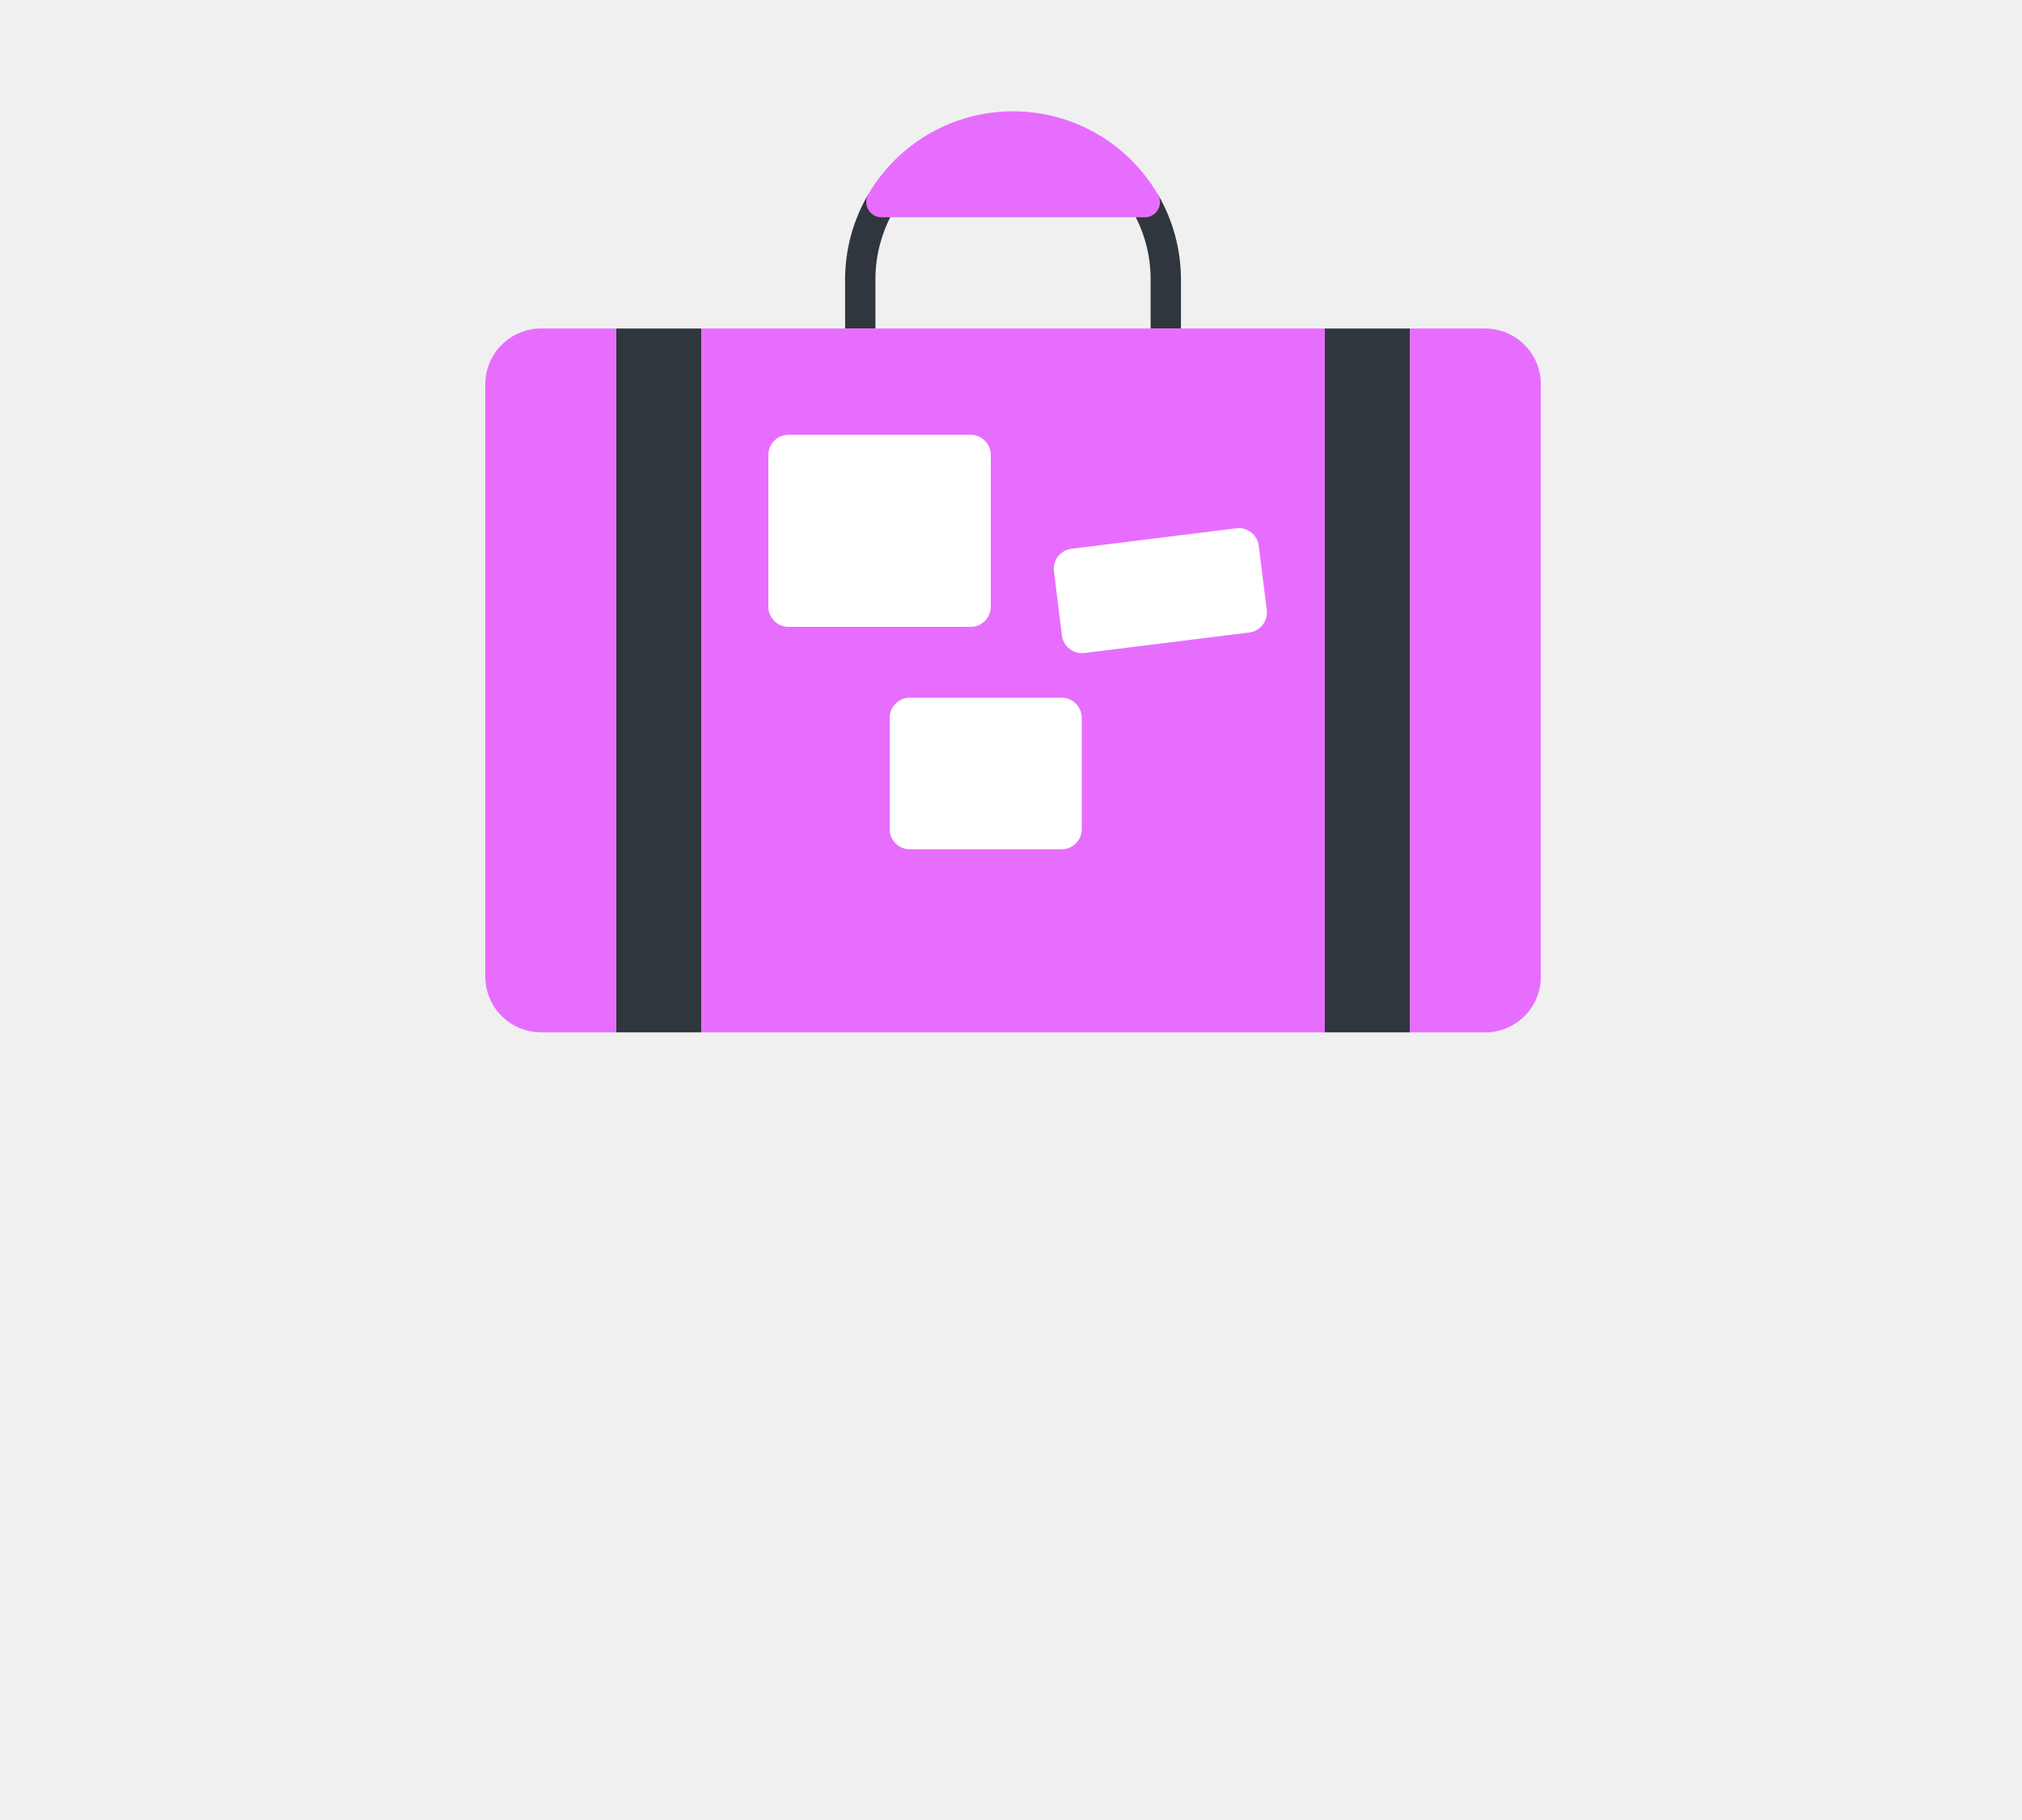
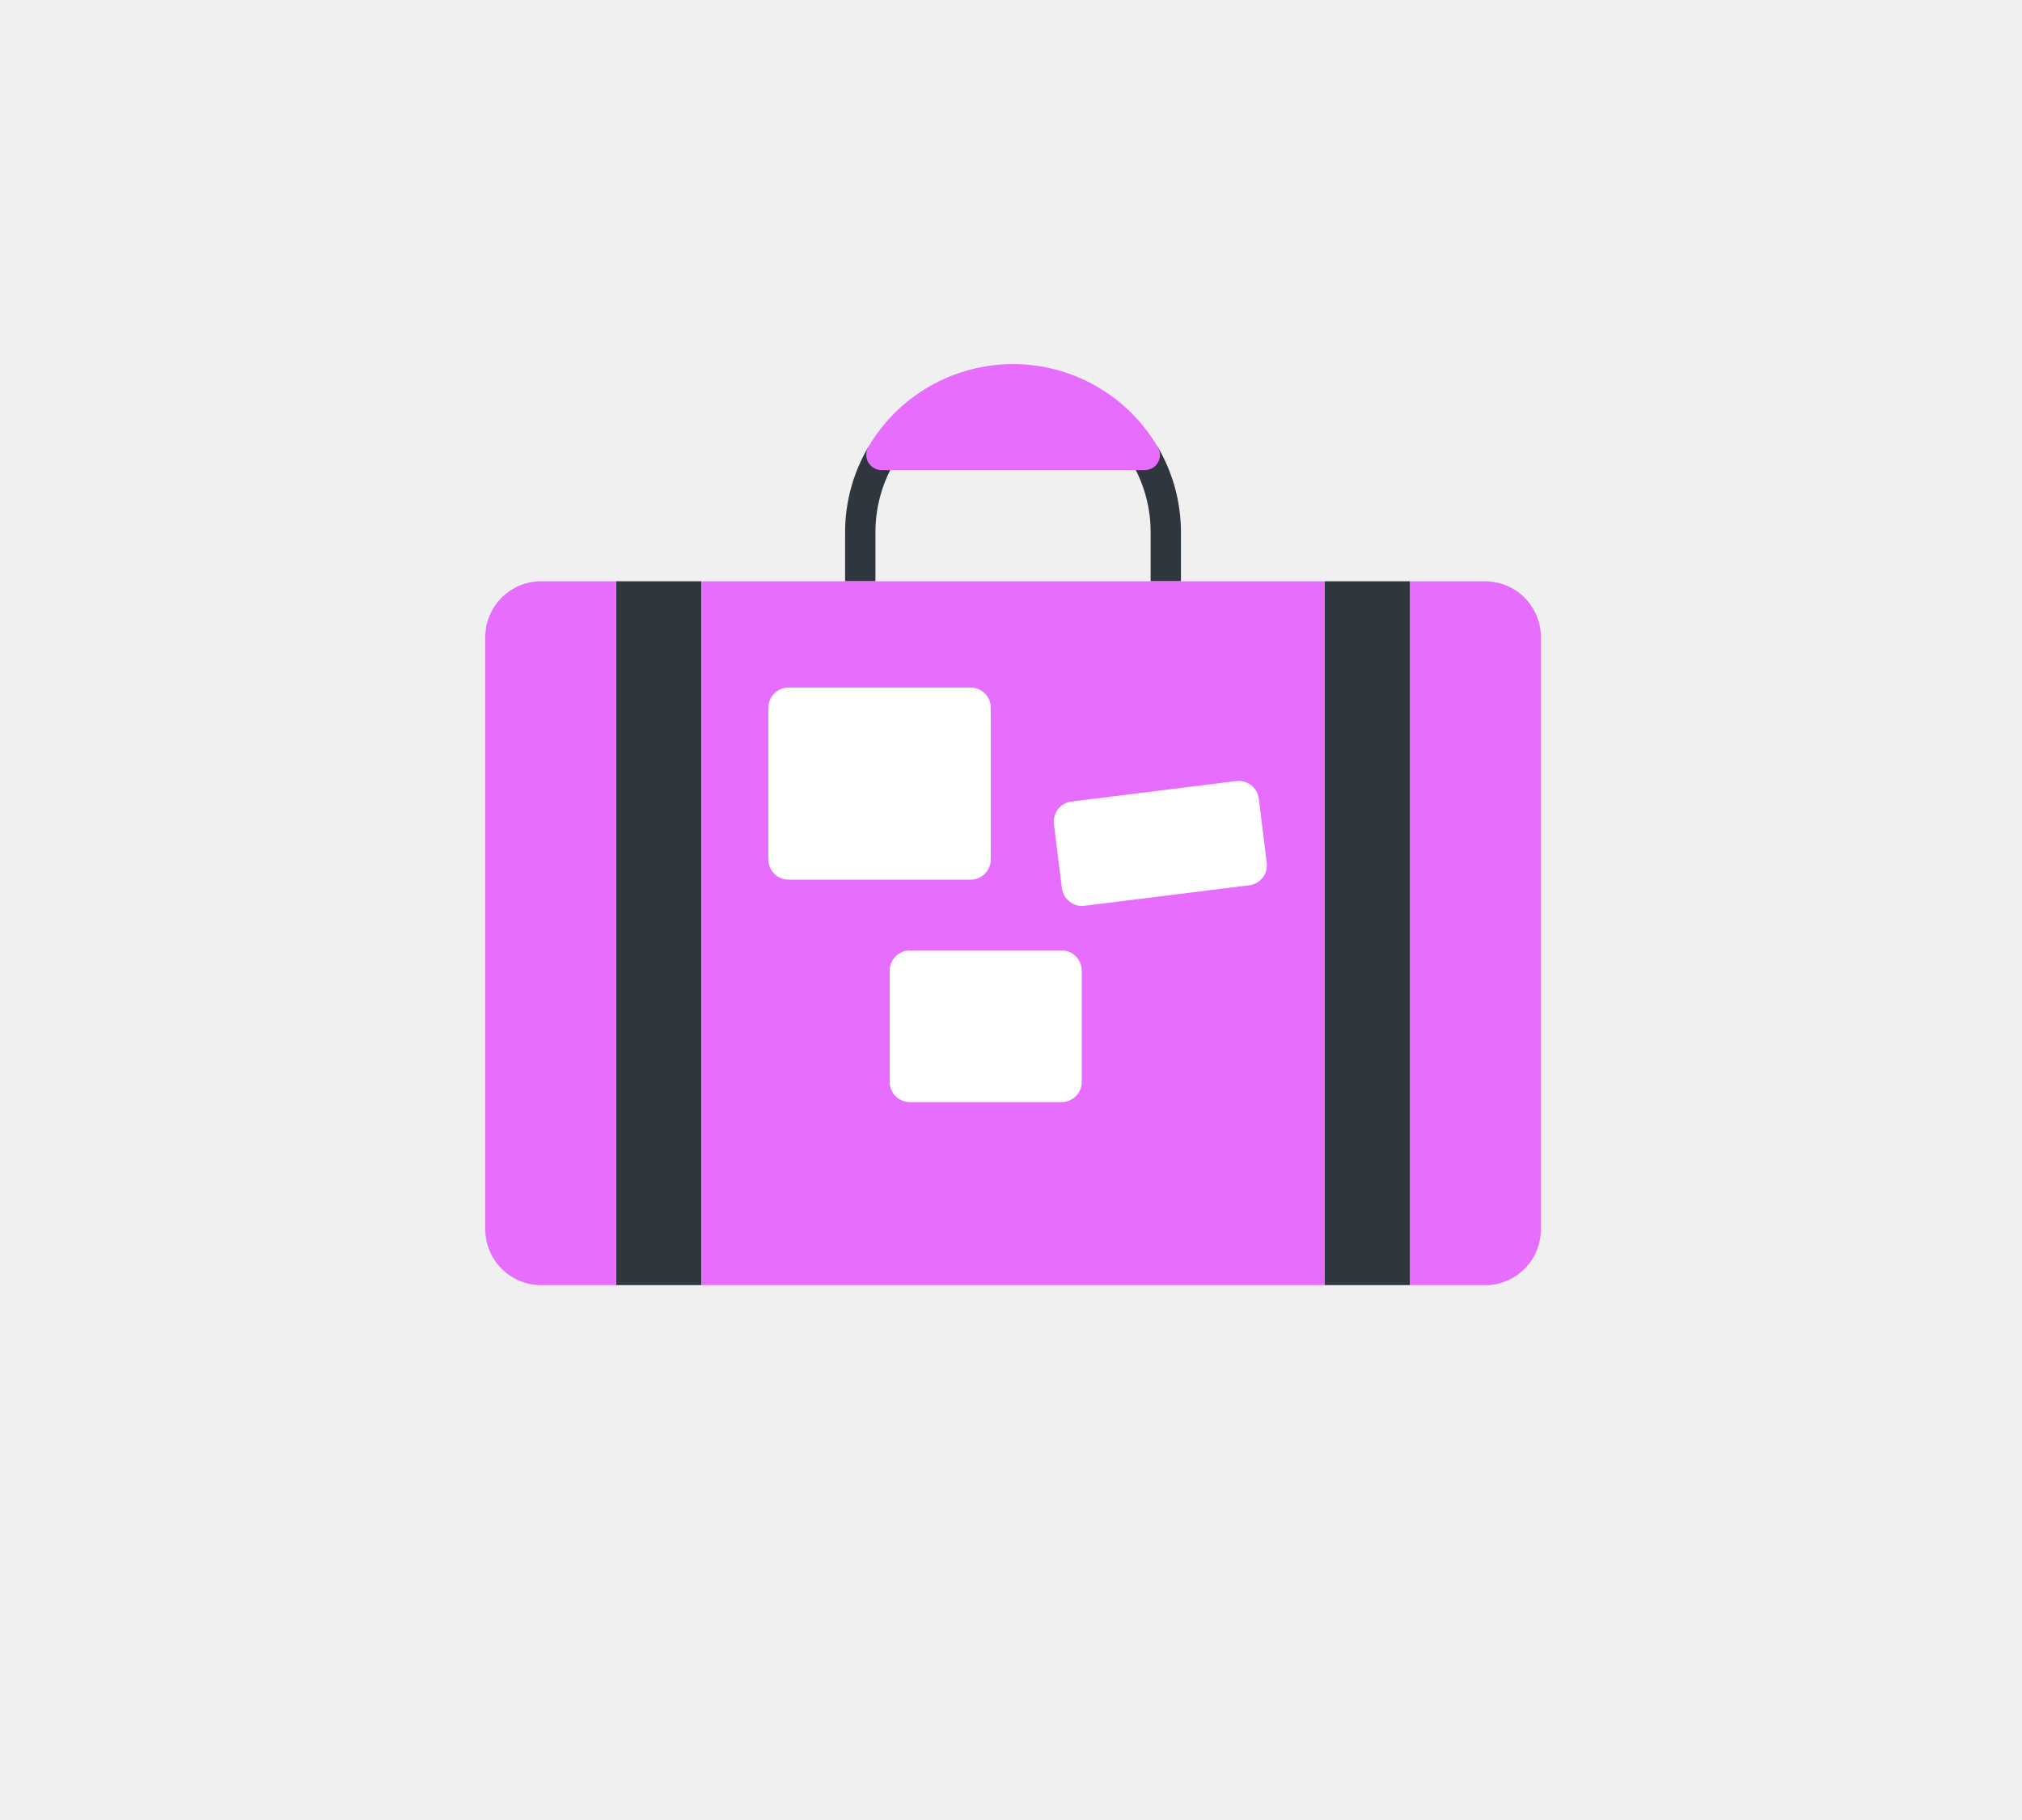
<svg xmlns="http://www.w3.org/2000/svg" width="200" height="180" viewBox="0 0 200 180" fill="none">
  <g clip-path="url(#clip0_7:923)">
-     <path d="M86.59 32.49H83.59V27.61C83.595 24.66 84.385 21.764 85.88 19.22L88.47 20.73C87.244 22.816 86.595 25.191 86.59 27.61V32.49Z" fill="#30363D" />
-     <path d="M116.81 32.49H113.81V27.61C113.81 25.193 113.161 22.82 111.93 20.74L114.52 19.21C116.014 21.758 116.804 24.657 116.81 27.61V32.49Z" fill="#30363D" />
-     <path d="M152.41 37.99V96.61C152.405 98.067 151.824 99.463 150.793 100.493C149.763 101.524 148.367 102.105 146.91 102.11H139.45V32.49H146.91C148.367 32.495 149.763 33.076 150.793 34.107C151.824 35.137 152.405 36.533 152.41 37.99V37.99Z" fill="#E76DFF" />
-     <path d="M139.45 32.49H131.04V102.1H139.45V32.49Z" fill="#30363D" />
-     <path d="M131.04 32.49V102.1H69.37V32.49H131.04ZM121.88 62.37V54.82H106.62V62.37H121.88ZM105.12 82.15V70.86H90.32V82.15H105.12ZM97.73 60.15V45.01H79.83V60.12L97.73 60.15Z" fill="#E76DFF" />
-     <path d="M69.36 32.49H60.95V102.1H69.36V32.49Z" fill="#30363D" />
-     <path d="M60.95 32.49V102.1H53.5C52.043 102.095 50.647 101.514 49.617 100.483C48.586 99.453 48.005 98.057 48 96.6V37.99C48.005 36.533 48.586 35.137 49.617 34.107C50.647 33.076 52.043 32.495 53.5 32.49H60.95Z" fill="#E76DFF" />
-     <path d="M114.52 19.22C113.058 16.72 110.966 14.647 108.454 13.206C105.942 11.765 103.096 11.007 100.2 11.007C97.304 11.007 94.458 11.765 91.946 13.206C89.434 14.647 87.342 16.72 85.88 19.22C85.749 19.45 85.681 19.71 85.681 19.975C85.681 20.24 85.749 20.5 85.88 20.73C86.011 20.959 86.2 21.15 86.428 21.284C86.657 21.417 86.916 21.488 87.18 21.49H113.24C113.504 21.489 113.763 21.419 113.991 21.286C114.22 21.154 114.409 20.963 114.54 20.734C114.67 20.504 114.738 20.244 114.737 19.98C114.735 19.716 114.664 19.458 114.53 19.23L114.52 19.22Z" fill="#E76DFF" />
-     <rect x="76" y="43" width="22" height="19" rx="2" fill="white" />
-     <rect x="88" y="69" width="19" height="15" rx="2" fill="white" />
-     <rect x="104" y="54.52" width="20.418" height="10.389" rx="2" transform="rotate(-7.08972 104 54.52)" fill="white" />
+     <path d="M86.59 57.49H83.59V52.61C83.595 49.66 84.385 46.764 85.88 44.22L88.47 45.73C87.244 47.816 86.595 50.191 86.59 52.61V57.49Z" fill="#30363D" />
+     <path d="M116.81 57.49H113.81V52.61C113.81 50.193 113.161 47.82 111.93 45.74L114.52 44.21C116.014 46.758 116.804 49.657 116.81 52.61V57.49Z" fill="#30363D" />
+     <path d="M152.41 62.99V121.61C152.405 123.067 151.824 124.463 150.793 125.493C149.763 126.524 148.367 127.105 146.91 127.11H139.45V57.49H146.91C148.367 57.495 149.763 58.076 150.793 59.107C151.824 60.137 152.405 61.533 152.41 62.99V62.99Z" fill="#E76DFF" />
+     <path d="M139.45 57.49H131.04V127.1H139.45V57.49Z" fill="#30363D" />
+     <path d="M131.04 57.49V127.1H69.37V57.49H131.04ZM121.88 87.37V79.82H106.62V87.37H121.88ZM105.12 107.15V95.86H90.32V107.15H105.12ZM97.73 85.15V70.01H79.83V85.12L97.73 85.15Z" fill="#E76DFF" />
+     <path d="M69.36 57.49H60.95V127.1H69.36V57.49Z" fill="#30363D" />
+     <path d="M60.95 57.49V127.1H53.5C52.043 127.095 50.647 126.514 49.617 125.483C48.586 124.453 48.005 123.057 48 121.6V62.99C48.005 61.533 48.586 60.137 49.617 59.107C50.647 58.076 52.043 57.495 53.5 57.49H60.95Z" fill="#E76DFF" />
+     <path d="M114.52 44.22C113.058 41.72 110.966 39.647 108.454 38.206C105.942 36.765 103.096 36.007 100.2 36.007C97.304 36.007 94.458 36.765 91.946 38.206C89.434 39.647 87.342 41.72 85.88 44.22C85.749 44.45 85.681 44.71 85.681 44.975C85.681 45.24 85.749 45.5 85.88 45.73C86.011 45.959 86.2 46.15 86.428 46.284C86.657 46.417 86.916 46.488 87.18 46.49H113.24C113.504 46.489 113.763 46.419 113.991 46.286C114.22 46.154 114.409 45.963 114.54 45.734C114.67 45.504 114.738 45.245 114.737 44.98C114.735 44.717 114.664 44.458 114.53 44.23L114.52 44.22Z" fill="#E76DFF" />
+     <rect x="76" y="68" width="22" height="19" rx="2" fill="white" />
+     <rect x="88" y="94" width="19" height="15" rx="2" fill="white" />
+     <rect x="104" y="79.52" width="20.418" height="10.389" rx="2" transform="rotate(-7.08972 104 79.52)" fill="white" />
  </g>
  <defs>
    <clipPath id="clip0_7:923">
-       <rect width="104.4" height="91.1" fill="white" transform="translate(48 11)" />
+       <rect width="104.4" height="91.1" fill="white" transform="translate(48 36)" />
    </clipPath>
  </defs>
</svg>
